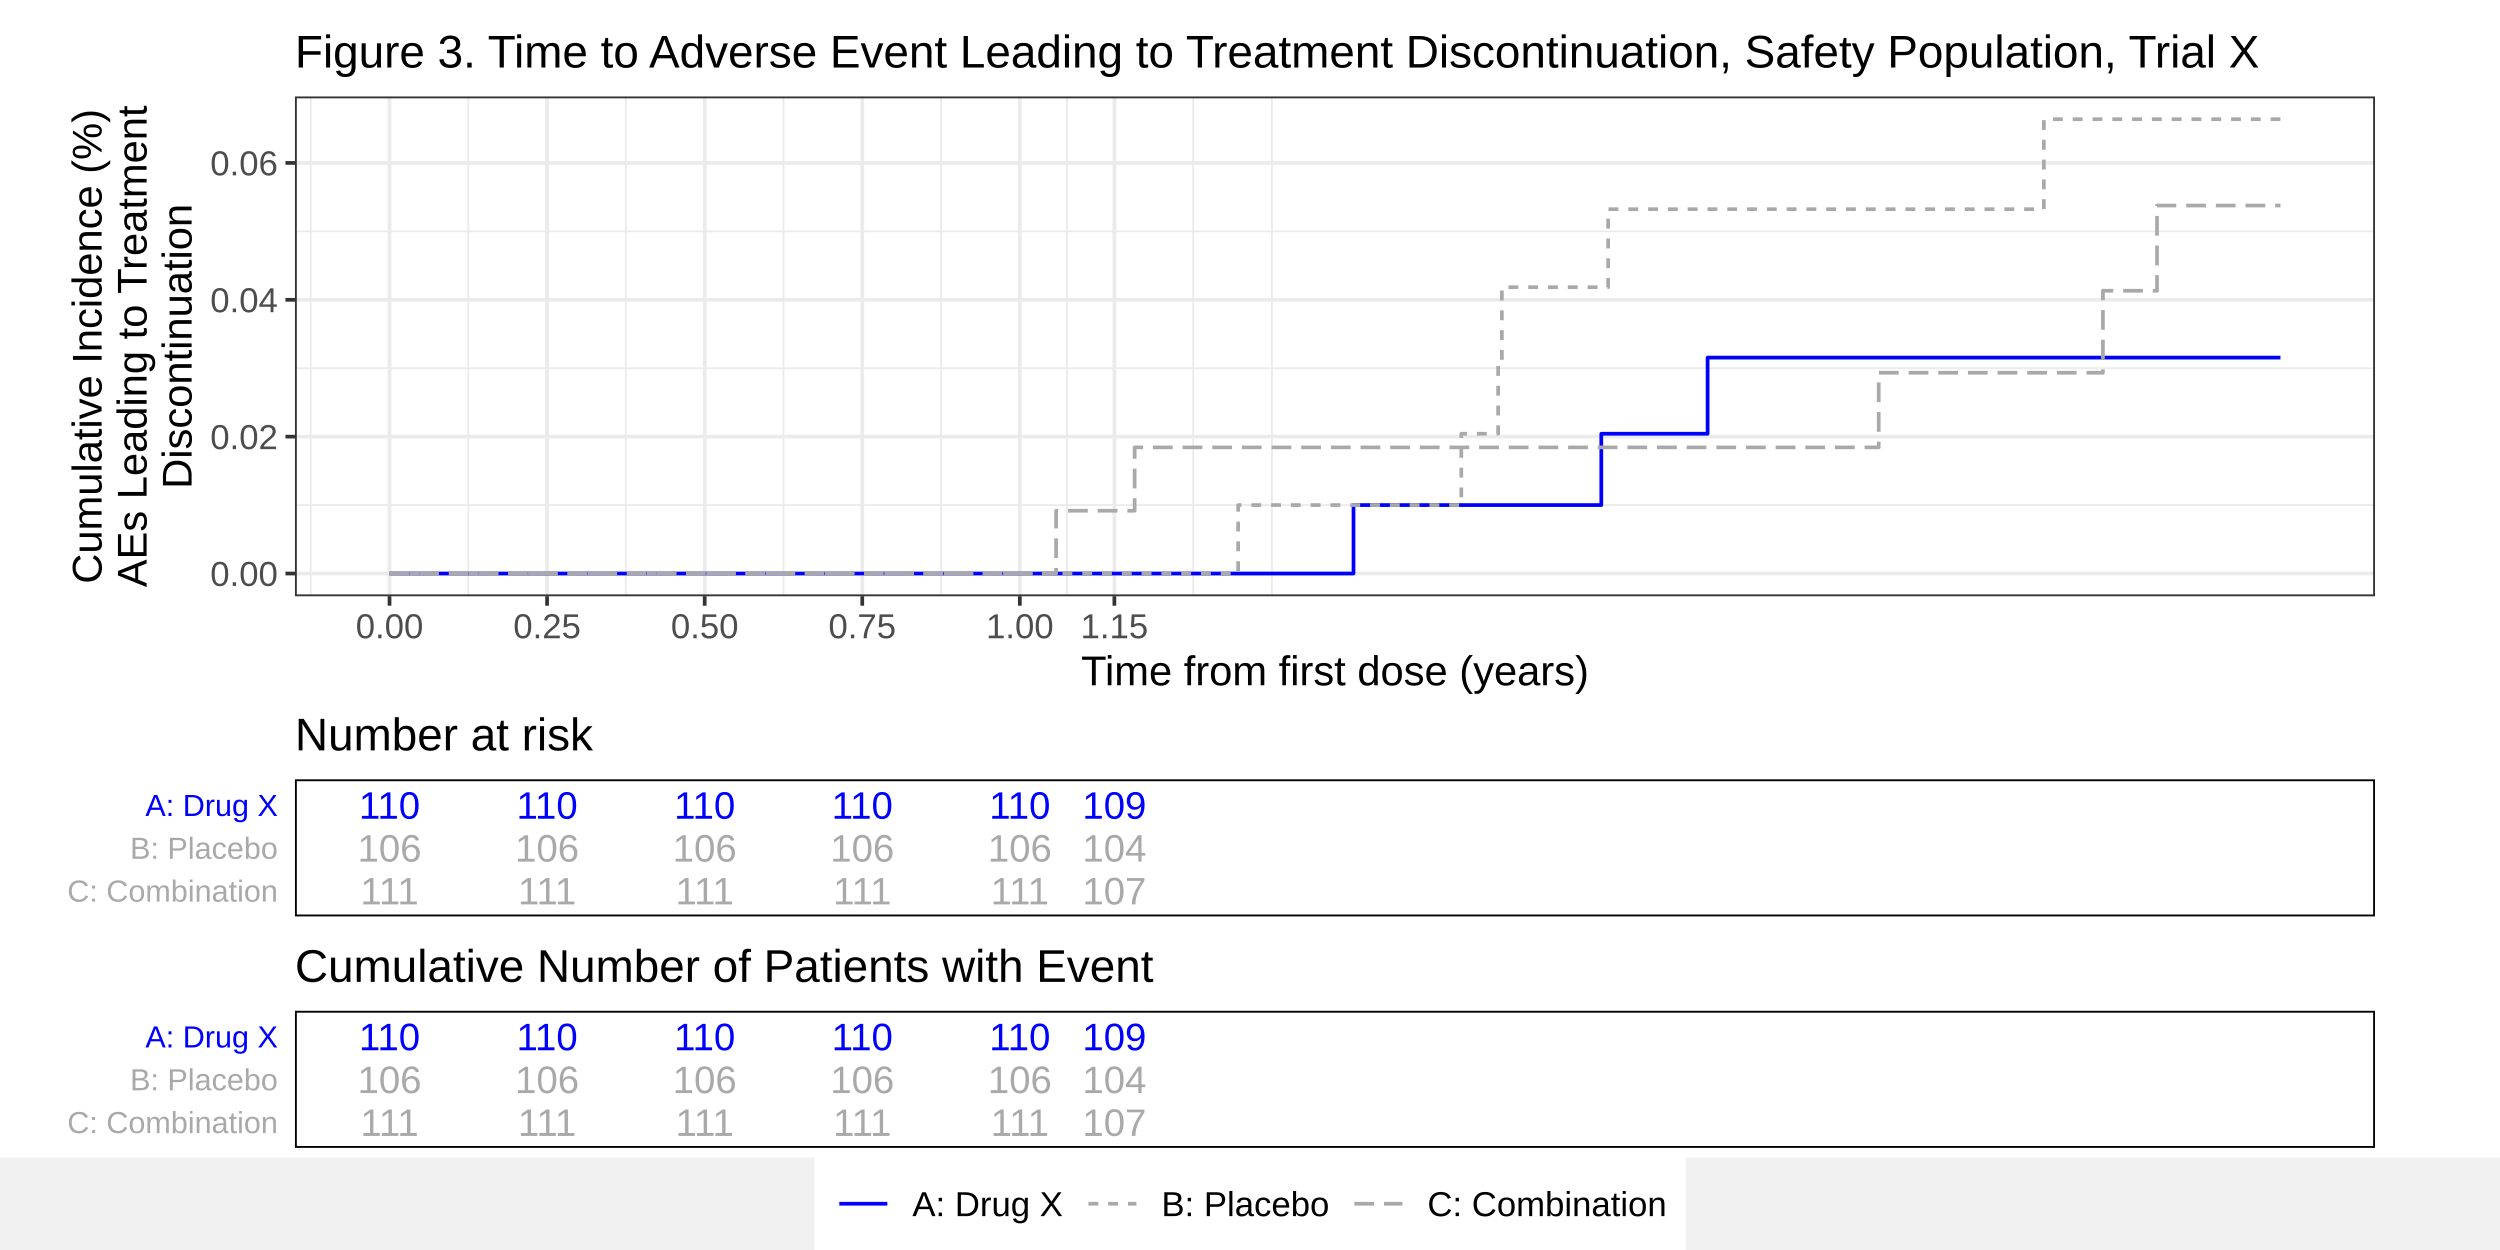
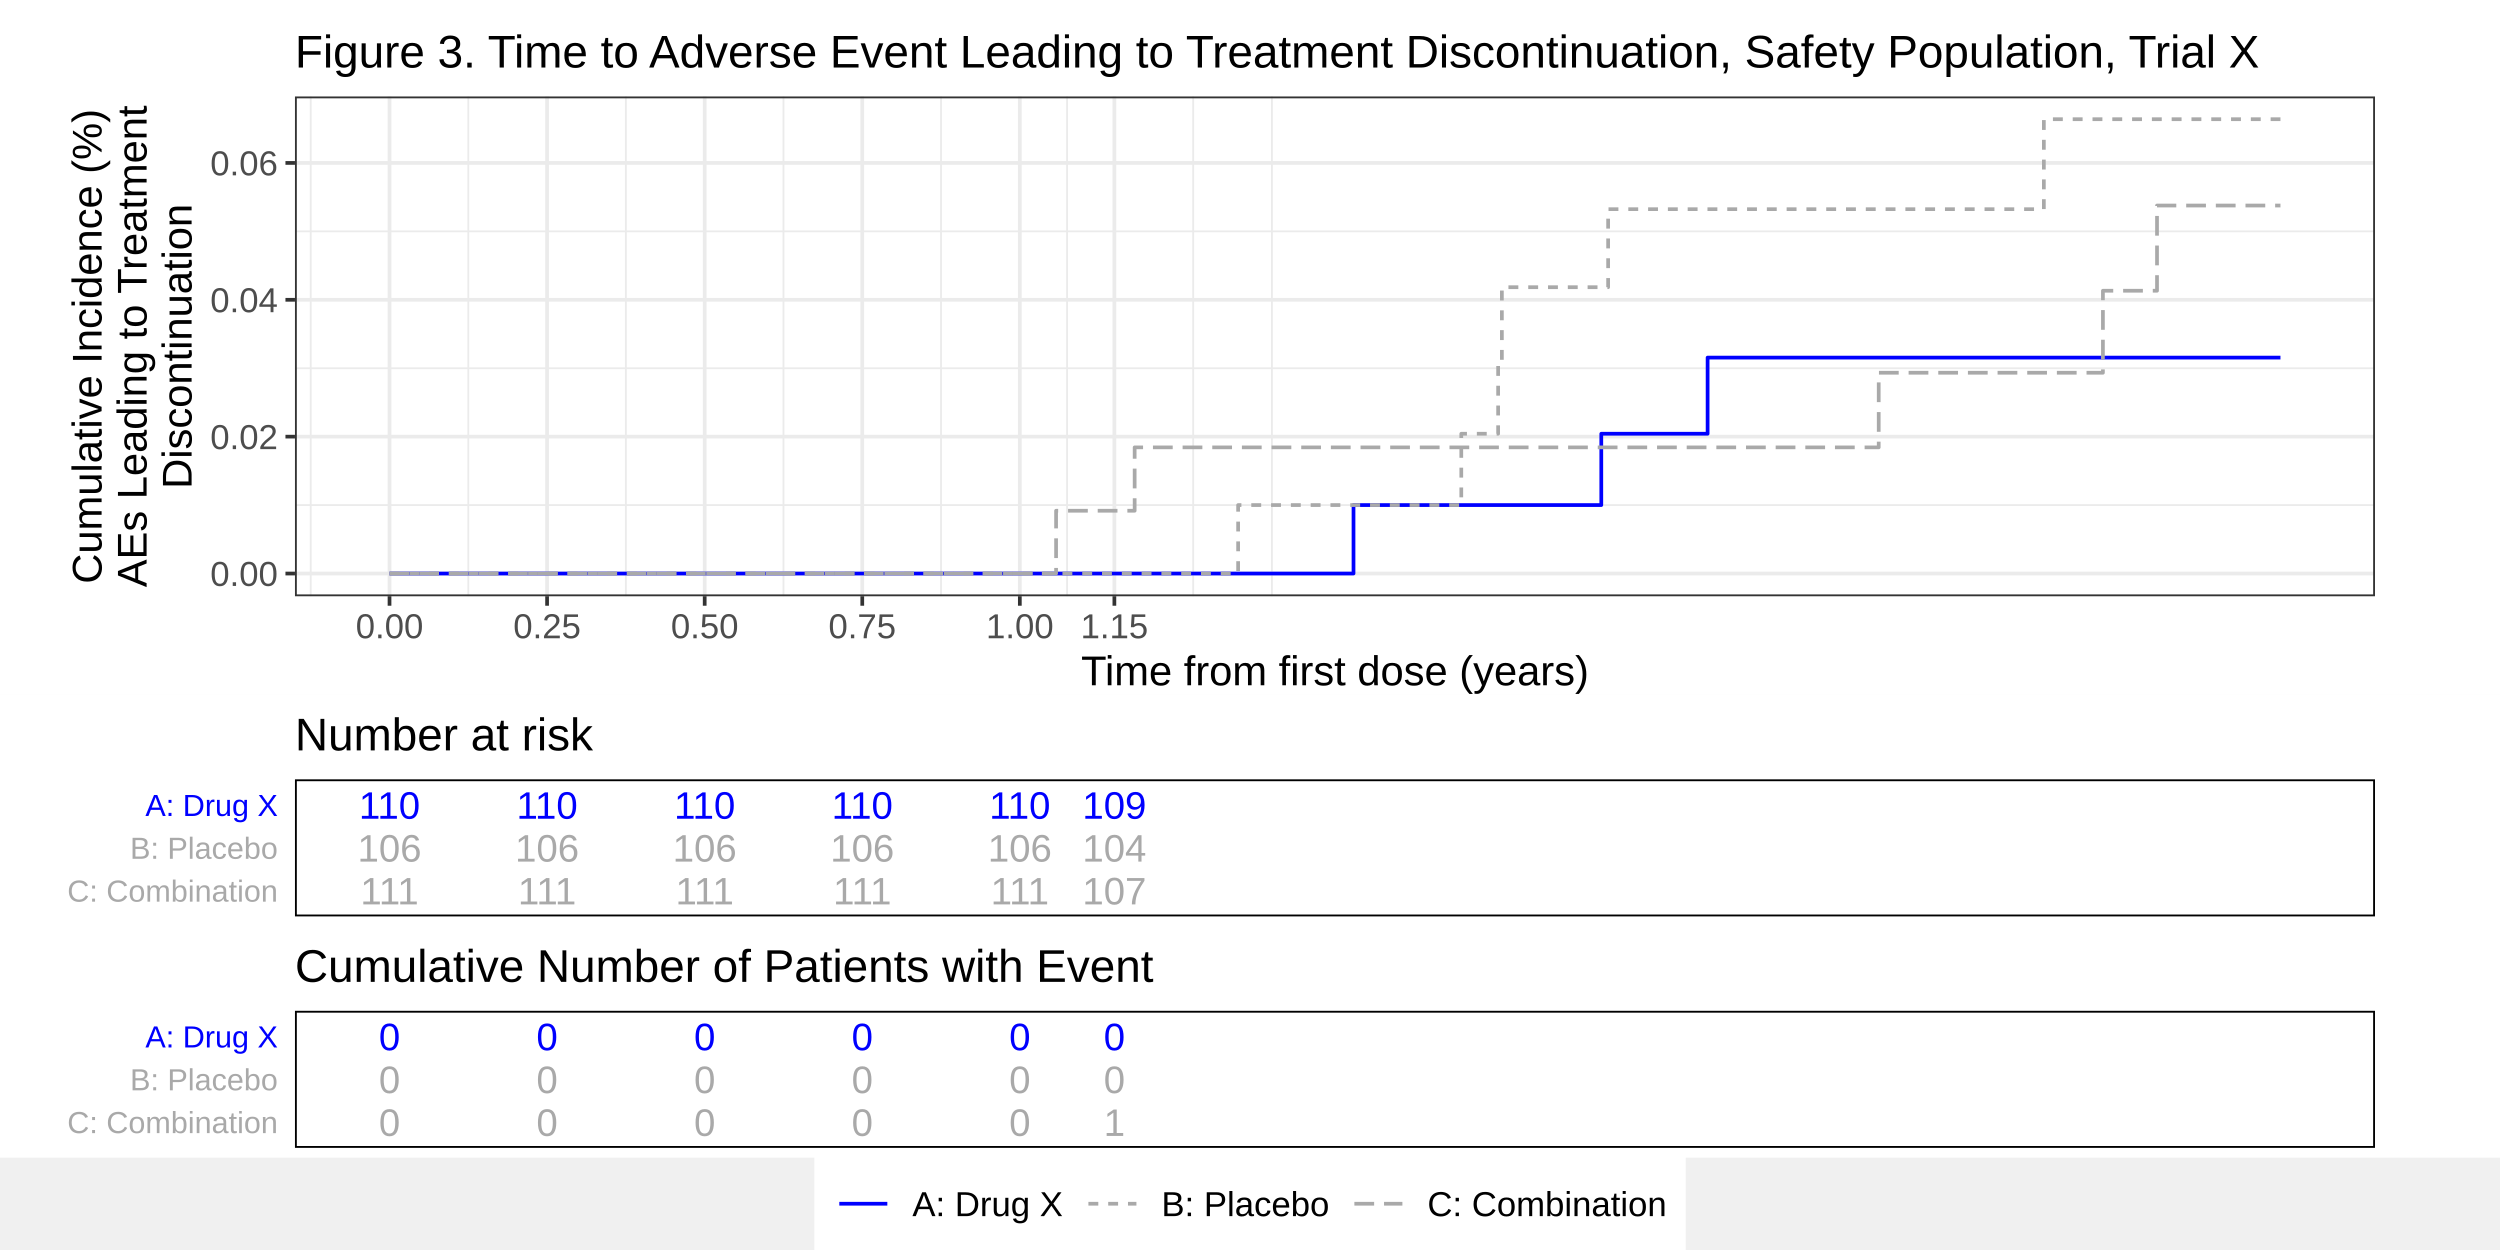
<svg xmlns="http://www.w3.org/2000/svg" class="svglite" width="720.00pt" height="360.00pt" viewBox="0 0 720.00 360.00">
  <defs>
    <style type="text/css">
    .svglite line, .svglite polyline, .svglite polygon, .svglite path, .svglite rect, .svglite circle {
      fill: none;
      stroke: #000000;
      stroke-linecap: round;
      stroke-linejoin: round;
      stroke-miterlimit: 10.00;
    }
    .svglite text {
      white-space: pre;
    }
  </style>
  </defs>
  <rect width="100%" height="100%" style="stroke: none; fill: none;" />
  <defs>
    <clipPath id="cpMC4wMHw3MjAuMDB8MC4wMHwzNjAuMDA=">
      <rect x="0.00" y="0.00" width="720.00" height="360.00" />
    </clipPath>
  </defs>
  <g clip-path="url(#cpMC4wMHw3MjAuMDB8MC4wMHwzNjAuMDA=)">
</g>
  <defs>
    <clipPath id="cpMC4wMHw3MjAuMDB8MC4wMHwyMDAuMDA=">
      <rect x="0.00" y="0.00" width="720.00" height="200.00" />
    </clipPath>
  </defs>
  <g clip-path="url(#cpMC4wMHw3MjAuMDB8MC4wMHwyMDAuMDA=)">
    <rect x="-0" y="0.00" width="720.00" height="200.00" style="stroke-width: 1.07; stroke: #FFFFFF; fill: #FFFFFF;" />
  </g>
  <g clip-path="url(#cpMC4wMHw3MjAuMDB8MC4wMHwzNjAuMDA=)">
</g>
  <defs>
    <clipPath id="cpODQuOTV8Njg0LjAwfDI3Ljc5fDE3MS43MQ==">
      <rect x="84.95" y="27.79" width="599.05" height="143.93" />
    </clipPath>
  </defs>
  <g clip-path="url(#cpODQuOTV8Njg0LjAwfDI3Ljc5fDE3MS43MQ==)">
    <rect x="84.95" y="27.79" width="599.05" height="143.93" style="stroke-width: 1.07; stroke: none; fill: #FFFFFF;" />
    <polyline points="84.95,145.46 684.00,145.46 " style="stroke-width: 0.53; stroke: #EBEBEB; stroke-linecap: butt;" />
    <polyline points="84.95,106.05 684.00,106.05 " style="stroke-width: 0.53; stroke: #EBEBEB; stroke-linecap: butt;" />
    <polyline points="84.95,66.63 684.00,66.63 " style="stroke-width: 0.53; stroke: #EBEBEB; stroke-linecap: butt;" />
    <polyline points="89.49,171.71 89.49,27.79 " style="stroke-width: 0.53; stroke: #EBEBEB; stroke-linecap: butt;" />
    <polyline points="134.87,171.71 134.87,27.79 " style="stroke-width: 0.53; stroke: #EBEBEB; stroke-linecap: butt;" />
    <polyline points="180.25,171.71 180.25,27.79 " style="stroke-width: 0.53; stroke: #EBEBEB; stroke-linecap: butt;" />
    <polyline points="225.64,171.71 225.64,27.79 " style="stroke-width: 0.53; stroke: #EBEBEB; stroke-linecap: butt;" />
    <polyline points="271.02,171.71 271.02,27.79 " style="stroke-width: 0.53; stroke: #EBEBEB; stroke-linecap: butt;" />
    <polyline points="307.32,171.71 307.32,27.79 " style="stroke-width: 0.53; stroke: #EBEBEB; stroke-linecap: butt;" />
    <polyline points="343.63,171.71 343.63,27.79 " style="stroke-width: 0.53; stroke: #EBEBEB; stroke-linecap: butt;" />
    <polyline points="366.32,171.71 366.32,27.79 " style="stroke-width: 0.53; stroke: #EBEBEB; stroke-linecap: butt;" />
    <polyline points="84.95,165.17 684.00,165.17 " style="stroke-width: 1.07; stroke: #EBEBEB; stroke-linecap: butt;" />
    <polyline points="84.95,125.75 684.00,125.75 " style="stroke-width: 1.07; stroke: #EBEBEB; stroke-linecap: butt;" />
    <polyline points="84.95,86.34 684.00,86.34 " style="stroke-width: 1.07; stroke: #EBEBEB; stroke-linecap: butt;" />
    <polyline points="84.95,46.92 684.00,46.92 " style="stroke-width: 1.07; stroke: #EBEBEB; stroke-linecap: butt;" />
    <polyline points="112.18,171.71 112.18,27.79 " style="stroke-width: 1.07; stroke: #EBEBEB; stroke-linecap: butt;" />
    <polyline points="157.56,171.71 157.56,27.79 " style="stroke-width: 1.07; stroke: #EBEBEB; stroke-linecap: butt;" />
    <polyline points="202.95,171.71 202.95,27.79 " style="stroke-width: 1.07; stroke: #EBEBEB; stroke-linecap: butt;" />
    <polyline points="248.33,171.71 248.33,27.79 " style="stroke-width: 1.07; stroke: #EBEBEB; stroke-linecap: butt;" />
    <polyline points="293.71,171.71 293.71,27.79 " style="stroke-width: 1.07; stroke: #EBEBEB; stroke-linecap: butt;" />
    <polyline points="320.94,171.71 320.94,27.79 " style="stroke-width: 1.07; stroke: #EBEBEB; stroke-linecap: butt;" />
    <polyline points="112.18,165.17 307.40,165.17 307.40,165.17 334.22,165.17 334.22,165.17 336.95,165.17 336.95,165.17 338.08,165.17 338.08,165.17 346.23,165.17 346.23,165.17 347.25,165.17 347.25,165.17 359.92,165.17 359.92,165.17 369.82,165.17 369.82,165.17 372.20,165.17 372.20,165.17 379.89,165.17 379.89,165.17 389.81,165.17 389.81,145.46 414.98,145.46 414.98,145.46 453.06,145.46 453.06,145.46 454.15,145.46 454.15,145.46 460.29,145.46 460.29,145.46 461.17,145.46 461.17,124.92 464.37,124.92 464.37,124.92 469.58,124.92 469.58,124.92 470.25,124.92 470.25,124.92 471.13,124.92 471.13,124.92 484.84,124.92 484.84,124.92 489.88,124.92 489.88,124.92 491.79,124.92 491.79,102.99 493.22,102.99 493.22,102.99 493.80,102.99 493.80,102.99 496.36,102.99 496.36,102.99 536.47,102.99 536.47,102.99 539.19,102.99 539.19,102.99 540.73,102.99 540.73,102.99 544.62,102.99 544.62,102.99 544.89,102.99 544.89,102.99 548.57,102.99 548.57,102.99 552.51,102.99 552.51,102.99 564.87,102.99 564.87,102.99 583.95,102.99 583.95,102.99 584.77,102.99 584.77,102.99 585.83,102.99 585.83,102.99 611.50,102.99 611.50,102.99 622.67,102.99 622.67,102.99 640.55,102.99 640.55,102.99 641.60,102.99 641.60,102.99 650.79,102.99 650.79,102.99 656.77,102.99 656.77,102.99 " style="stroke-width: 1.07; stroke: #0000FF; stroke-linecap: butt;" />
    <polyline points="112.18,165.17 304.69,165.17 304.69,165.17 306.43,165.17 306.43,165.17 322.43,165.17 322.43,165.17 329.95,165.17 329.95,165.17 340.07,165.17 340.07,165.17 340.96,165.17 340.96,165.17 356.58,165.17 356.58,145.46 357.88,145.46 357.88,145.46 372.74,145.46 372.74,145.46 374.59,145.46 374.59,145.46 394.88,145.46 394.88,145.46 420.85,145.46 420.85,124.92 426.71,124.92 426.71,124.92 426.84,124.92 426.84,124.92 431.46,124.92 431.46,103.94 432.18,103.94 432.18,103.94 432.54,103.94 432.54,82.72 436.97,82.72 436.97,82.72 447.08,82.72 447.08,82.72 448.29,82.72 448.29,82.72 452.48,82.72 452.48,82.72 454.29,82.72 454.29,82.72 463.14,82.72 463.14,60.24 469.36,60.24 469.36,60.24 489.19,60.24 489.19,60.24 499.52,60.24 499.52,60.24 499.61,60.24 499.61,60.24 503.63,60.24 503.63,60.24 515.71,60.24 515.71,60.24 536.04,60.24 536.04,60.24 555.11,60.24 555.11,60.24 561.06,60.24 561.06,60.24 561.19,60.24 561.19,60.24 572.00,60.24 572.00,60.24 588.63,60.24 588.63,34.33 608.12,34.33 608.12,34.33 621.32,34.33 621.32,34.33 630.83,34.33 630.83,34.33 631.38,34.33 631.38,34.33 646.47,34.33 646.47,34.33 656.77,34.33 656.77,34.33 " style="stroke-width: 1.07; stroke: #A9A9A9; stroke-dasharray: 2.85,2.85; stroke-linecap: butt;" />
    <polyline points="112.18,165.17 295.53,165.17 295.53,165.17 302.78,165.17 302.78,165.17 304.15,165.17 304.15,147.09 310.52,147.09 310.52,147.09 326.78,147.09 326.78,128.84 365.07,128.84 365.07,128.84 366.43,128.84 366.43,128.84 405.79,128.84 405.79,128.84 411.66,128.84 411.66,128.84 417.00,128.84 417.00,128.84 422.59,128.84 422.59,128.84 430.48,128.84 430.48,128.84 435.85,128.84 435.85,128.84 450.36,128.84 450.36,128.84 462.43,128.84 462.43,128.84 475.27,128.84 475.27,128.84 475.70,128.84 475.70,128.84 499.94,128.84 499.94,128.84 501.67,128.84 501.67,128.84 538.20,128.84 538.20,128.84 541.07,128.84 541.07,128.84 541.07,128.84 541.07,107.35 541.73,107.35 541.73,107.35 546.20,107.35 546.20,107.35 550.25,107.35 550.25,107.35 558.64,107.35 558.64,107.35 560.77,107.35 560.77,107.35 579.56,107.35 579.56,107.35 599.39,107.35 599.39,107.35 604.20,107.35 604.20,107.35 605.64,107.35 605.64,83.73 618.03,83.73 618.03,83.73 620.77,83.73 620.77,83.73 621.21,83.73 621.21,83.73 621.22,83.73 621.22,59.19 636.54,59.19 636.54,59.19 637.06,59.19 637.06,59.19 649.70,59.19 649.70,59.19 656.77,59.19 656.77,59.19 " style="stroke-width: 1.07; stroke: #A9A9A9; stroke-dasharray: 5.69,2.85; stroke-linecap: butt;" />
    <rect x="84.95" y="27.79" width="599.05" height="143.93" style="stroke-width: 1.07; stroke: #333333;" />
  </g>
  <g clip-path="url(#cpMC4wMHw3MjAuMDB8MC4wMHwzNjAuMDA=)">
    <text x="80.02" y="168.75" text-anchor="end" style="font-size: 10.00px;fill: #4D4D4D; font-family: &quot;Arial&quot;;" textLength="19.48px" lengthAdjust="spacingAndGlyphs">0.00</text>
    <text x="80.02" y="129.34" text-anchor="end" style="font-size: 10.00px;fill: #4D4D4D; font-family: &quot;Arial&quot;;" textLength="19.48px" lengthAdjust="spacingAndGlyphs">0.02</text>
    <text x="80.02" y="89.92" text-anchor="end" style="font-size: 10.00px;fill: #4D4D4D; font-family: &quot;Arial&quot;;" textLength="19.48px" lengthAdjust="spacingAndGlyphs">0.04</text>
    <text x="80.02" y="50.50" text-anchor="end" style="font-size: 10.00px;fill: #4D4D4D; font-family: &quot;Arial&quot;;" textLength="19.48px" lengthAdjust="spacingAndGlyphs">0.06</text>
    <polyline points="82.21,165.17 84.95,165.17 " style="stroke-width: 1.07; stroke: #333333; stroke-linecap: butt;" />
    <polyline points="82.21,125.75 84.95,125.75 " style="stroke-width: 1.07; stroke: #333333; stroke-linecap: butt;" />
    <polyline points="82.21,86.34 84.95,86.34 " style="stroke-width: 1.07; stroke: #333333; stroke-linecap: butt;" />
    <polyline points="82.21,46.92 84.95,46.92 " style="stroke-width: 1.07; stroke: #333333; stroke-linecap: butt;" />
    <polyline points="112.18,174.45 112.18,171.71 " style="stroke-width: 1.07; stroke: #333333; stroke-linecap: butt;" />
    <polyline points="157.56,174.45 157.56,171.71 " style="stroke-width: 1.07; stroke: #333333; stroke-linecap: butt;" />
    <polyline points="202.95,174.45 202.95,171.71 " style="stroke-width: 1.07; stroke: #333333; stroke-linecap: butt;" />
    <polyline points="248.33,174.45 248.33,171.71 " style="stroke-width: 1.07; stroke: #333333; stroke-linecap: butt;" />
    <polyline points="293.71,174.45 293.71,171.71 " style="stroke-width: 1.07; stroke: #333333; stroke-linecap: butt;" />
    <polyline points="320.94,174.45 320.94,171.71 " style="stroke-width: 1.07; stroke: #333333; stroke-linecap: butt;" />
    <text x="112.18" y="183.81" text-anchor="middle" style="font-size: 10.00px;fill: #4D4D4D; font-family: &quot;Arial&quot;;" textLength="19.48px" lengthAdjust="spacingAndGlyphs">0.00</text>
    <text x="157.56" y="183.81" text-anchor="middle" style="font-size: 10.00px;fill: #4D4D4D; font-family: &quot;Arial&quot;;" textLength="19.48px" lengthAdjust="spacingAndGlyphs">0.25</text>
    <text x="202.95" y="183.81" text-anchor="middle" style="font-size: 10.00px;fill: #4D4D4D; font-family: &quot;Arial&quot;;" textLength="19.48px" lengthAdjust="spacingAndGlyphs">0.50</text>
    <text x="248.33" y="183.81" text-anchor="middle" style="font-size: 10.00px;fill: #4D4D4D; font-family: &quot;Arial&quot;;" textLength="19.48px" lengthAdjust="spacingAndGlyphs">0.75</text>
    <text x="293.71" y="183.81" text-anchor="middle" style="font-size: 10.00px;fill: #4D4D4D; font-family: &quot;Arial&quot;;" textLength="19.48px" lengthAdjust="spacingAndGlyphs">1.00</text>
    <text x="320.94" y="183.81" text-anchor="middle" style="font-size: 10.00px;fill: #4D4D4D; font-family: &quot;Arial&quot;;" textLength="19.48px" lengthAdjust="spacingAndGlyphs">1.15</text>
    <text x="384.48" y="197.36" text-anchor="middle" style="font-size: 12.00px; font-family: &quot;Arial&quot;;" textLength="146.27px" lengthAdjust="spacingAndGlyphs">Time from first dose (years)</text>
    <text transform="translate(29.26,99.75) rotate(-90)" text-anchor="middle" style="font-size: 12.00px; font-family: &quot;Arial&quot;;" textLength="136.74px" lengthAdjust="spacingAndGlyphs">Cumulative Incidence (%)</text>
    <text transform="translate(42.22,99.75) rotate(-90)" text-anchor="middle" style="font-size: 12.00px; font-family: &quot;Arial&quot;;" textLength="138.77px" lengthAdjust="spacingAndGlyphs">AEs Leading to Treatment</text>
    <text transform="translate(55.18,99.75) rotate(-90)" text-anchor="middle" style="font-size: 12.00px; font-family: &quot;Arial&quot;;" textLength="82.06px" lengthAdjust="spacingAndGlyphs">Discontinuation</text>
    <text x="84.95" y="19.45" style="font-size: 13.20px; font-family: &quot;Arial&quot;;" textLength="565.34px" lengthAdjust="spacingAndGlyphs">Figure 3. Time to Adverse Event Leading to Treatment Discontinuation, Safety Population, Trial X</text>
  </g>
  <defs>
    <clipPath id="cpMC4wMHw3MjAuMDB8MjAwLjAwfDI2Ni42Nw==">
      <rect x="0.00" y="200.00" width="720.00" height="66.67" />
    </clipPath>
  </defs>
  <g clip-path="url(#cpMC4wMHw3MjAuMDB8MjAwLjAwfDI2Ni42Nw==)">
    <rect x="0.00" y="200.00" width="720.00" height="66.67" style="stroke-width: 1.07; stroke: #FFFFFF; fill: #FFFFFF;" />
  </g>
  <g clip-path="url(#cpMC4wMHw3MjAuMDB8MC4wMHwzNjAuMDA=)">
</g>
  <defs>
    <clipPath id="cpODQuOTV8Njg0LjAwfDIyNC40NXwyNjMuOTM=">
      <rect x="84.95" y="224.45" width="599.05" height="39.47" />
    </clipPath>
  </defs>
  <g clip-path="url(#cpODQuOTV8Njg0LjAwfDIyNC40NXwyNjMuOTM=)">
    <polyline points="89.49,263.93 89.49,224.45 " style="stroke-width: 0.53; stroke: #FFFFFF; stroke-linecap: butt;" />
    <polyline points="134.87,263.93 134.87,224.45 " style="stroke-width: 0.53; stroke: #FFFFFF; stroke-linecap: butt;" />
    <polyline points="180.25,263.93 180.25,224.45 " style="stroke-width: 0.53; stroke: #FFFFFF; stroke-linecap: butt;" />
    <polyline points="225.64,263.93 225.64,224.45 " style="stroke-width: 0.53; stroke: #FFFFFF; stroke-linecap: butt;" />
    <polyline points="271.02,263.93 271.02,224.45 " style="stroke-width: 0.53; stroke: #FFFFFF; stroke-linecap: butt;" />
    <polyline points="307.32,263.93 307.32,224.45 " style="stroke-width: 0.53; stroke: #FFFFFF; stroke-linecap: butt;" />
    <polyline points="343.63,263.93 343.63,224.45 " style="stroke-width: 0.53; stroke: #FFFFFF; stroke-linecap: butt;" />
    <polyline points="366.32,263.93 366.32,224.45 " style="stroke-width: 0.53; stroke: #FFFFFF; stroke-linecap: butt;" />
    <polyline points="84.95,256.53 684.00,256.53 " style="stroke-width: 1.07; stroke: #FFFFFF; stroke-linecap: butt;" />
    <polyline points="84.95,244.19 684.00,244.19 " style="stroke-width: 1.07; stroke: #FFFFFF; stroke-linecap: butt;" />
    <polyline points="84.95,231.85 684.00,231.85 " style="stroke-width: 1.07; stroke: #FFFFFF; stroke-linecap: butt;" />
    <polyline points="112.18,263.93 112.18,224.45 " style="stroke-width: 1.07; stroke: #FFFFFF; stroke-linecap: butt;" />
    <polyline points="157.56,263.93 157.56,224.45 " style="stroke-width: 1.07; stroke: #FFFFFF; stroke-linecap: butt;" />
    <polyline points="202.95,263.93 202.95,224.45 " style="stroke-width: 1.07; stroke: #FFFFFF; stroke-linecap: butt;" />
    <polyline points="248.33,263.93 248.33,224.45 " style="stroke-width: 1.07; stroke: #FFFFFF; stroke-linecap: butt;" />
    <polyline points="293.71,263.93 293.71,224.45 " style="stroke-width: 1.07; stroke: #FFFFFF; stroke-linecap: butt;" />
    <polyline points="320.94,263.93 320.94,224.45 " style="stroke-width: 1.07; stroke: #FFFFFF; stroke-linecap: butt;" />
    <text x="112.18" y="260.47" text-anchor="middle" style="font-size: 11.04px;fill: #A9A9A9; font-family: &quot;Arial&quot;;" textLength="16.76px" lengthAdjust="spacingAndGlyphs">111</text>
    <text x="157.56" y="260.47" text-anchor="middle" style="font-size: 11.04px;fill: #A9A9A9; font-family: &quot;Arial&quot;;" textLength="16.76px" lengthAdjust="spacingAndGlyphs">111</text>
    <text x="202.95" y="260.47" text-anchor="middle" style="font-size: 11.04px;fill: #A9A9A9; font-family: &quot;Arial&quot;;" textLength="16.76px" lengthAdjust="spacingAndGlyphs">111</text>
    <text x="248.33" y="260.47" text-anchor="middle" style="font-size: 11.04px;fill: #A9A9A9; font-family: &quot;Arial&quot;;" textLength="16.76px" lengthAdjust="spacingAndGlyphs">111</text>
    <text x="293.71" y="260.47" text-anchor="middle" style="font-size: 11.04px;fill: #A9A9A9; font-family: &quot;Arial&quot;;" textLength="16.76px" lengthAdjust="spacingAndGlyphs">111</text>
    <text x="320.94" y="260.47" text-anchor="middle" style="font-size: 11.04px;fill: #A9A9A9; font-family: &quot;Arial&quot;;" textLength="18.40px" lengthAdjust="spacingAndGlyphs">107</text>
    <text x="112.18" y="248.14" text-anchor="middle" style="font-size: 11.04px;fill: #A9A9A9; font-family: &quot;Arial&quot;;" textLength="18.40px" lengthAdjust="spacingAndGlyphs">106</text>
    <text x="157.56" y="248.14" text-anchor="middle" style="font-size: 11.04px;fill: #A9A9A9; font-family: &quot;Arial&quot;;" textLength="18.40px" lengthAdjust="spacingAndGlyphs">106</text>
    <text x="202.95" y="248.14" text-anchor="middle" style="font-size: 11.04px;fill: #A9A9A9; font-family: &quot;Arial&quot;;" textLength="18.40px" lengthAdjust="spacingAndGlyphs">106</text>
    <text x="248.33" y="248.14" text-anchor="middle" style="font-size: 11.04px;fill: #A9A9A9; font-family: &quot;Arial&quot;;" textLength="18.40px" lengthAdjust="spacingAndGlyphs">106</text>
    <text x="293.71" y="248.14" text-anchor="middle" style="font-size: 11.04px;fill: #A9A9A9; font-family: &quot;Arial&quot;;" textLength="18.40px" lengthAdjust="spacingAndGlyphs">106</text>
    <text x="320.94" y="248.14" text-anchor="middle" style="font-size: 11.04px;fill: #A9A9A9; font-family: &quot;Arial&quot;;" textLength="18.40px" lengthAdjust="spacingAndGlyphs">104</text>
    <text x="112.18" y="235.80" text-anchor="middle" style="font-size: 11.04px;fill: #0000FF; font-family: &quot;Arial&quot;;" textLength="17.58px" lengthAdjust="spacingAndGlyphs">110</text>
    <text x="157.56" y="235.80" text-anchor="middle" style="font-size: 11.04px;fill: #0000FF; font-family: &quot;Arial&quot;;" textLength="17.58px" lengthAdjust="spacingAndGlyphs">110</text>
    <text x="202.95" y="235.80" text-anchor="middle" style="font-size: 11.04px;fill: #0000FF; font-family: &quot;Arial&quot;;" textLength="17.58px" lengthAdjust="spacingAndGlyphs">110</text>
    <text x="248.33" y="235.80" text-anchor="middle" style="font-size: 11.04px;fill: #0000FF; font-family: &quot;Arial&quot;;" textLength="17.58px" lengthAdjust="spacingAndGlyphs">110</text>
    <text x="293.71" y="235.80" text-anchor="middle" style="font-size: 11.04px;fill: #0000FF; font-family: &quot;Arial&quot;;" textLength="17.58px" lengthAdjust="spacingAndGlyphs">110</text>
    <text x="320.94" y="235.80" text-anchor="middle" style="font-size: 11.04px;fill: #0000FF; font-family: &quot;Arial&quot;;" textLength="18.40px" lengthAdjust="spacingAndGlyphs">109</text>
    <rect x="84.95" y="224.45" width="599.05" height="39.47" style="stroke-width: 1.07;" />
  </g>
  <g clip-path="url(#cpMC4wMHw3MjAuMDB8MC4wMHwzNjAuMDA=)">
    <text x="80.02" y="259.68" text-anchor="end" style="font-size: 8.80px;fill: #A9A9A9; font-family: &quot;Arial&quot;;" textLength="60.65px" lengthAdjust="spacingAndGlyphs">C: Combination</text>
    <text x="80.02" y="247.34" text-anchor="end" style="font-size: 8.80px;fill: #A9A9A9; font-family: &quot;Arial&quot;;" textLength="42.57px" lengthAdjust="spacingAndGlyphs">B: Placebo</text>
    <text x="80.02" y="235.00" text-anchor="end" style="font-size: 8.80px;fill: #0000FF; font-family: &quot;Arial&quot;;" textLength="38.15px" lengthAdjust="spacingAndGlyphs">A: Drug X</text>
    <text x="84.95" y="216.11" style="font-size: 13.20px; font-family: &quot;Arial&quot;;" textLength="85.76px" lengthAdjust="spacingAndGlyphs">Number at risk</text>
  </g>
  <defs>
    <clipPath id="cpMC4wMHw3MjAuMDB8MjY2LjY3fDMzMy4zMw==">
      <rect x="0.00" y="266.67" width="720.00" height="66.67" />
    </clipPath>
  </defs>
  <g clip-path="url(#cpMC4wMHw3MjAuMDB8MjY2LjY3fDMzMy4zMw==)">
    <rect x="0.00" y="266.67" width="720.00" height="66.67" style="stroke-width: 1.07; stroke: #FFFFFF; fill: #FFFFFF;" />
  </g>
  <g clip-path="url(#cpMC4wMHw3MjAuMDB8MC4wMHwzNjAuMDA=)">
</g>
  <defs>
    <clipPath id="cpODQuOTV8Njg0LjAwfDI5MS4xMnwzMzAuNTk=">
      <rect x="84.95" y="291.12" width="599.05" height="39.47" />
    </clipPath>
  </defs>
  <g clip-path="url(#cpODQuOTV8Njg0LjAwfDI5MS4xMnwzMzAuNTk=)">
    <polyline points="89.49,330.59 89.49,291.12 " style="stroke-width: 0.53; stroke: #FFFFFF; stroke-linecap: butt;" />
    <polyline points="134.87,330.59 134.87,291.12 " style="stroke-width: 0.53; stroke: #FFFFFF; stroke-linecap: butt;" />
    <polyline points="180.25,330.59 180.25,291.12 " style="stroke-width: 0.53; stroke: #FFFFFF; stroke-linecap: butt;" />
    <polyline points="225.64,330.59 225.64,291.12 " style="stroke-width: 0.53; stroke: #FFFFFF; stroke-linecap: butt;" />
    <polyline points="271.02,330.59 271.02,291.12 " style="stroke-width: 0.53; stroke: #FFFFFF; stroke-linecap: butt;" />
    <polyline points="307.32,330.59 307.32,291.12 " style="stroke-width: 0.53; stroke: #FFFFFF; stroke-linecap: butt;" />
    <polyline points="343.63,330.59 343.63,291.12 " style="stroke-width: 0.53; stroke: #FFFFFF; stroke-linecap: butt;" />
    <polyline points="366.32,330.59 366.32,291.12 " style="stroke-width: 0.53; stroke: #FFFFFF; stroke-linecap: butt;" />
    <polyline points="84.95,323.19 684.00,323.19 " style="stroke-width: 1.07; stroke: #FFFFFF; stroke-linecap: butt;" />
    <polyline points="84.95,310.86 684.00,310.86 " style="stroke-width: 1.07; stroke: #FFFFFF; stroke-linecap: butt;" />
    <polyline points="84.95,298.52 684.00,298.52 " style="stroke-width: 1.07; stroke: #FFFFFF; stroke-linecap: butt;" />
    <polyline points="112.18,330.59 112.18,291.12 " style="stroke-width: 1.07; stroke: #FFFFFF; stroke-linecap: butt;" />
    <polyline points="157.56,330.59 157.56,291.12 " style="stroke-width: 1.07; stroke: #FFFFFF; stroke-linecap: butt;" />
    <polyline points="202.95,330.59 202.95,291.12 " style="stroke-width: 1.07; stroke: #FFFFFF; stroke-linecap: butt;" />
    <polyline points="248.33,330.59 248.33,291.12 " style="stroke-width: 1.07; stroke: #FFFFFF; stroke-linecap: butt;" />
    <polyline points="293.71,330.59 293.71,291.12 " style="stroke-width: 1.07; stroke: #FFFFFF; stroke-linecap: butt;" />
    <polyline points="320.94,330.59 320.94,291.12 " style="stroke-width: 1.07; stroke: #FFFFFF; stroke-linecap: butt;" />
-     <text x="112.18" y="327.14" text-anchor="middle" style="font-size: 11.04px;fill: #A9A9A9; font-family: &quot;Arial&quot;;" textLength="16.76px" lengthAdjust="spacingAndGlyphs">111</text>
-     <text x="157.56" y="327.14" text-anchor="middle" style="font-size: 11.04px;fill: #A9A9A9; font-family: &quot;Arial&quot;;" textLength="16.76px" lengthAdjust="spacingAndGlyphs">111</text>
-     <text x="202.95" y="327.14" text-anchor="middle" style="font-size: 11.04px;fill: #A9A9A9; font-family: &quot;Arial&quot;;" textLength="16.76px" lengthAdjust="spacingAndGlyphs">111</text>
-     <text x="248.33" y="327.14" text-anchor="middle" style="font-size: 11.04px;fill: #A9A9A9; font-family: &quot;Arial&quot;;" textLength="16.76px" lengthAdjust="spacingAndGlyphs">111</text>
-     <text x="293.71" y="327.14" text-anchor="middle" style="font-size: 11.04px;fill: #A9A9A9; font-family: &quot;Arial&quot;;" textLength="16.76px" lengthAdjust="spacingAndGlyphs">111</text>
-     <text x="320.94" y="327.14" text-anchor="middle" style="font-size: 11.04px;fill: #A9A9A9; font-family: &quot;Arial&quot;;" textLength="18.40px" lengthAdjust="spacingAndGlyphs">107</text>
-     <text x="112.18" y="314.81" text-anchor="middle" style="font-size: 11.04px;fill: #A9A9A9; font-family: &quot;Arial&quot;;" textLength="18.40px" lengthAdjust="spacingAndGlyphs">106</text>
-     <text x="157.56" y="314.81" text-anchor="middle" style="font-size: 11.04px;fill: #A9A9A9; font-family: &quot;Arial&quot;;" textLength="18.40px" lengthAdjust="spacingAndGlyphs">106</text>
-     <text x="202.95" y="314.81" text-anchor="middle" style="font-size: 11.04px;fill: #A9A9A9; font-family: &quot;Arial&quot;;" textLength="18.40px" lengthAdjust="spacingAndGlyphs">106</text>
-     <text x="248.33" y="314.81" text-anchor="middle" style="font-size: 11.04px;fill: #A9A9A9; font-family: &quot;Arial&quot;;" textLength="18.40px" lengthAdjust="spacingAndGlyphs">106</text>
-     <text x="293.71" y="314.81" text-anchor="middle" style="font-size: 11.04px;fill: #A9A9A9; font-family: &quot;Arial&quot;;" textLength="18.40px" lengthAdjust="spacingAndGlyphs">106</text>
-     <text x="320.94" y="314.81" text-anchor="middle" style="font-size: 11.04px;fill: #A9A9A9; font-family: &quot;Arial&quot;;" textLength="18.40px" lengthAdjust="spacingAndGlyphs">104</text>
-     <text x="112.18" y="302.47" text-anchor="middle" style="font-size: 11.04px;fill: #0000FF; font-family: &quot;Arial&quot;;" textLength="17.58px" lengthAdjust="spacingAndGlyphs">110</text>
-     <text x="157.56" y="302.47" text-anchor="middle" style="font-size: 11.04px;fill: #0000FF; font-family: &quot;Arial&quot;;" textLength="17.58px" lengthAdjust="spacingAndGlyphs">110</text>
-     <text x="202.95" y="302.47" text-anchor="middle" style="font-size: 11.04px;fill: #0000FF; font-family: &quot;Arial&quot;;" textLength="17.58px" lengthAdjust="spacingAndGlyphs">110</text>
-     <text x="248.33" y="302.47" text-anchor="middle" style="font-size: 11.04px;fill: #0000FF; font-family: &quot;Arial&quot;;" textLength="17.58px" lengthAdjust="spacingAndGlyphs">110</text>
-     <text x="293.71" y="302.47" text-anchor="middle" style="font-size: 11.04px;fill: #0000FF; font-family: &quot;Arial&quot;;" textLength="17.58px" lengthAdjust="spacingAndGlyphs">110</text>
-     <text x="320.94" y="302.47" text-anchor="middle" style="font-size: 11.04px;fill: #0000FF; font-family: &quot;Arial&quot;;" textLength="18.40px" lengthAdjust="spacingAndGlyphs">109</text>
+     <text x="112.18" y="327.14" text-anchor="middle" style="font-size: 11.04px;fill: #A9A9A9; font-family: &quot;Arial&quot;;" textLength="6.13px" lengthAdjust="spacingAndGlyphs">0</text>
+     <text x="157.56" y="327.14" text-anchor="middle" style="font-size: 11.04px;fill: #A9A9A9; font-family: &quot;Arial&quot;;" textLength="6.13px" lengthAdjust="spacingAndGlyphs">0</text>
+     <text x="202.95" y="327.14" text-anchor="middle" style="font-size: 11.04px;fill: #A9A9A9; font-family: &quot;Arial&quot;;" textLength="6.13px" lengthAdjust="spacingAndGlyphs">0</text>
+     <text x="248.33" y="327.14" text-anchor="middle" style="font-size: 11.04px;fill: #A9A9A9; font-family: &quot;Arial&quot;;" textLength="6.13px" lengthAdjust="spacingAndGlyphs">0</text>
+     <text x="293.71" y="327.14" text-anchor="middle" style="font-size: 11.04px;fill: #A9A9A9; font-family: &quot;Arial&quot;;" textLength="6.13px" lengthAdjust="spacingAndGlyphs">0</text>
+     <text x="320.94" y="327.14" text-anchor="middle" style="font-size: 11.04px;fill: #A9A9A9; font-family: &quot;Arial&quot;;" textLength="6.13px" lengthAdjust="spacingAndGlyphs">1</text>
+     <text x="112.18" y="314.81" text-anchor="middle" style="font-size: 11.04px;fill: #A9A9A9; font-family: &quot;Arial&quot;;" textLength="6.13px" lengthAdjust="spacingAndGlyphs">0</text>
+     <text x="157.56" y="314.81" text-anchor="middle" style="font-size: 11.04px;fill: #A9A9A9; font-family: &quot;Arial&quot;;" textLength="6.13px" lengthAdjust="spacingAndGlyphs">0</text>
+     <text x="202.95" y="314.81" text-anchor="middle" style="font-size: 11.04px;fill: #A9A9A9; font-family: &quot;Arial&quot;;" textLength="6.13px" lengthAdjust="spacingAndGlyphs">0</text>
+     <text x="248.33" y="314.81" text-anchor="middle" style="font-size: 11.04px;fill: #A9A9A9; font-family: &quot;Arial&quot;;" textLength="6.13px" lengthAdjust="spacingAndGlyphs">0</text>
+     <text x="293.71" y="314.81" text-anchor="middle" style="font-size: 11.04px;fill: #A9A9A9; font-family: &quot;Arial&quot;;" textLength="6.13px" lengthAdjust="spacingAndGlyphs">0</text>
+     <text x="320.94" y="314.81" text-anchor="middle" style="font-size: 11.04px;fill: #A9A9A9; font-family: &quot;Arial&quot;;" textLength="6.13px" lengthAdjust="spacingAndGlyphs">0</text>
+     <text x="112.18" y="302.47" text-anchor="middle" style="font-size: 11.04px;fill: #0000FF; font-family: &quot;Arial&quot;;" textLength="6.13px" lengthAdjust="spacingAndGlyphs">0</text>
+     <text x="157.56" y="302.47" text-anchor="middle" style="font-size: 11.04px;fill: #0000FF; font-family: &quot;Arial&quot;;" textLength="6.13px" lengthAdjust="spacingAndGlyphs">0</text>
+     <text x="202.95" y="302.47" text-anchor="middle" style="font-size: 11.04px;fill: #0000FF; font-family: &quot;Arial&quot;;" textLength="6.13px" lengthAdjust="spacingAndGlyphs">0</text>
+     <text x="248.33" y="302.47" text-anchor="middle" style="font-size: 11.04px;fill: #0000FF; font-family: &quot;Arial&quot;;" textLength="6.13px" lengthAdjust="spacingAndGlyphs">0</text>
+     <text x="293.71" y="302.47" text-anchor="middle" style="font-size: 11.04px;fill: #0000FF; font-family: &quot;Arial&quot;;" textLength="6.13px" lengthAdjust="spacingAndGlyphs">0</text>
+     <text x="320.94" y="302.47" text-anchor="middle" style="font-size: 11.04px;fill: #0000FF; font-family: &quot;Arial&quot;;" textLength="6.13px" lengthAdjust="spacingAndGlyphs">0</text>
    <rect x="84.95" y="291.12" width="599.05" height="39.47" style="stroke-width: 1.07;" />
  </g>
  <g clip-path="url(#cpMC4wMHw3MjAuMDB8MC4wMHwzNjAuMDA=)">
    <text x="80.02" y="326.34" text-anchor="end" style="font-size: 8.80px;fill: #A9A9A9; font-family: &quot;Arial&quot;;" textLength="60.65px" lengthAdjust="spacingAndGlyphs">C: Combination</text>
    <text x="80.02" y="314.01" text-anchor="end" style="font-size: 8.80px;fill: #A9A9A9; font-family: &quot;Arial&quot;;" textLength="42.57px" lengthAdjust="spacingAndGlyphs">B: Placebo</text>
    <text x="80.02" y="301.67" text-anchor="end" style="font-size: 8.80px;fill: #0000FF; font-family: &quot;Arial&quot;;" textLength="38.15px" lengthAdjust="spacingAndGlyphs">A: Drug X</text>
    <text x="84.95" y="282.78" style="font-size: 13.20px; font-family: &quot;Arial&quot;;" textLength="247.08px" lengthAdjust="spacingAndGlyphs">Cumulative Number of Patients with Event</text>
    <rect x="234.52" y="332.55" width="250.97" height="28.24" style="stroke-width: 1.07; stroke: none; fill: #FFFFFF;" />
    <rect x="240.00" y="338.03" width="17.28" height="17.28" style="stroke-width: 1.07; stroke: none; fill: #FFFFFF;" />
    <line x1="241.72" y1="346.67" x2="255.55" y2="346.67" style="stroke-width: 1.07; stroke: #0000FF; stroke-linecap: butt;" />
    <rect x="311.74" y="338.03" width="17.28" height="17.28" style="stroke-width: 1.07; stroke: none; fill: #FFFFFF;" />
    <line x1="313.46" y1="346.67" x2="327.29" y2="346.67" style="stroke-width: 1.07; stroke: #A9A9A9; stroke-dasharray: 2.85,2.85; stroke-linecap: butt;" />
    <rect x="388.33" y="338.03" width="17.28" height="17.28" style="stroke-width: 1.07; stroke: none; fill: #FFFFFF;" />
    <line x1="390.06" y1="346.67" x2="403.89" y2="346.67" style="stroke-width: 1.07; stroke: #A9A9A9; stroke-dasharray: 5.69,2.85; stroke-linecap: butt;" />
    <text x="262.76" y="350.25" style="font-size: 10.00px; font-family: &quot;Arial&quot;;" textLength="43.36px" lengthAdjust="spacingAndGlyphs">A: Drug X</text>
    <text x="334.49" y="350.25" style="font-size: 10.00px; font-family: &quot;Arial&quot;;" textLength="48.38px" lengthAdjust="spacingAndGlyphs">B: Placebo</text>
    <text x="411.09" y="350.25" style="font-size: 10.00px; font-family: &quot;Arial&quot;;" textLength="68.95px" lengthAdjust="spacingAndGlyphs">C: Combination</text>
  </g>
</svg>
